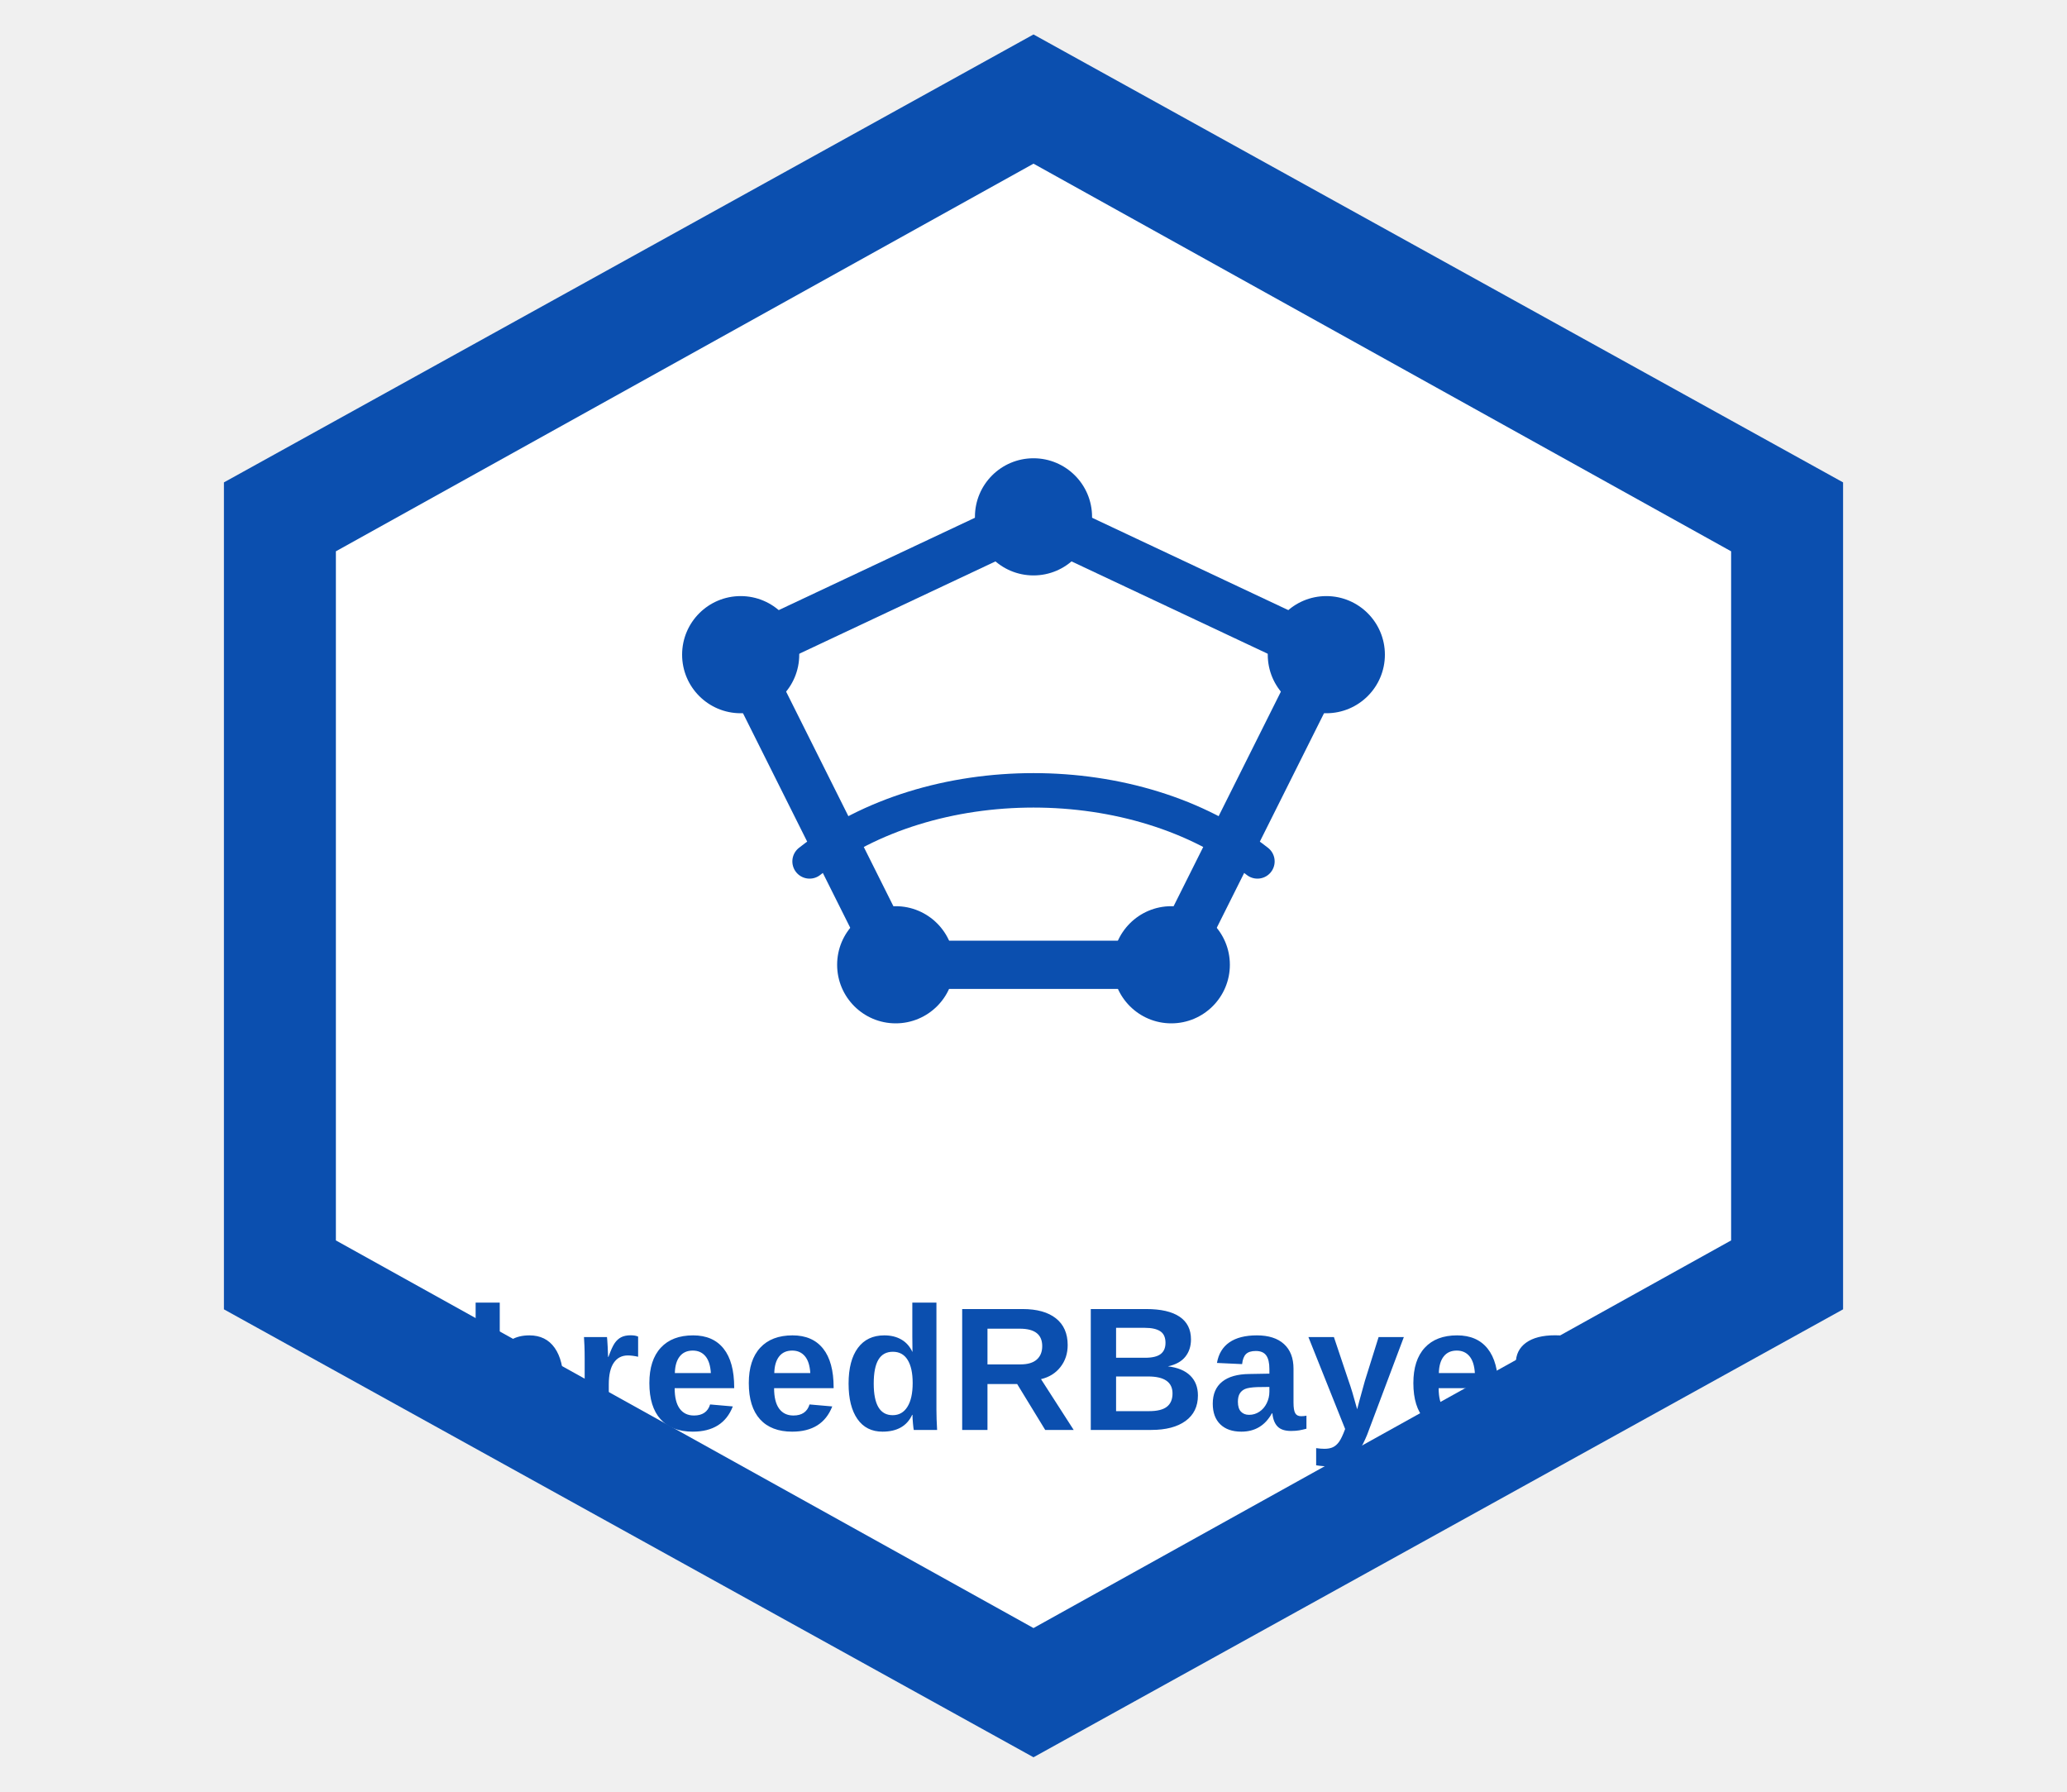
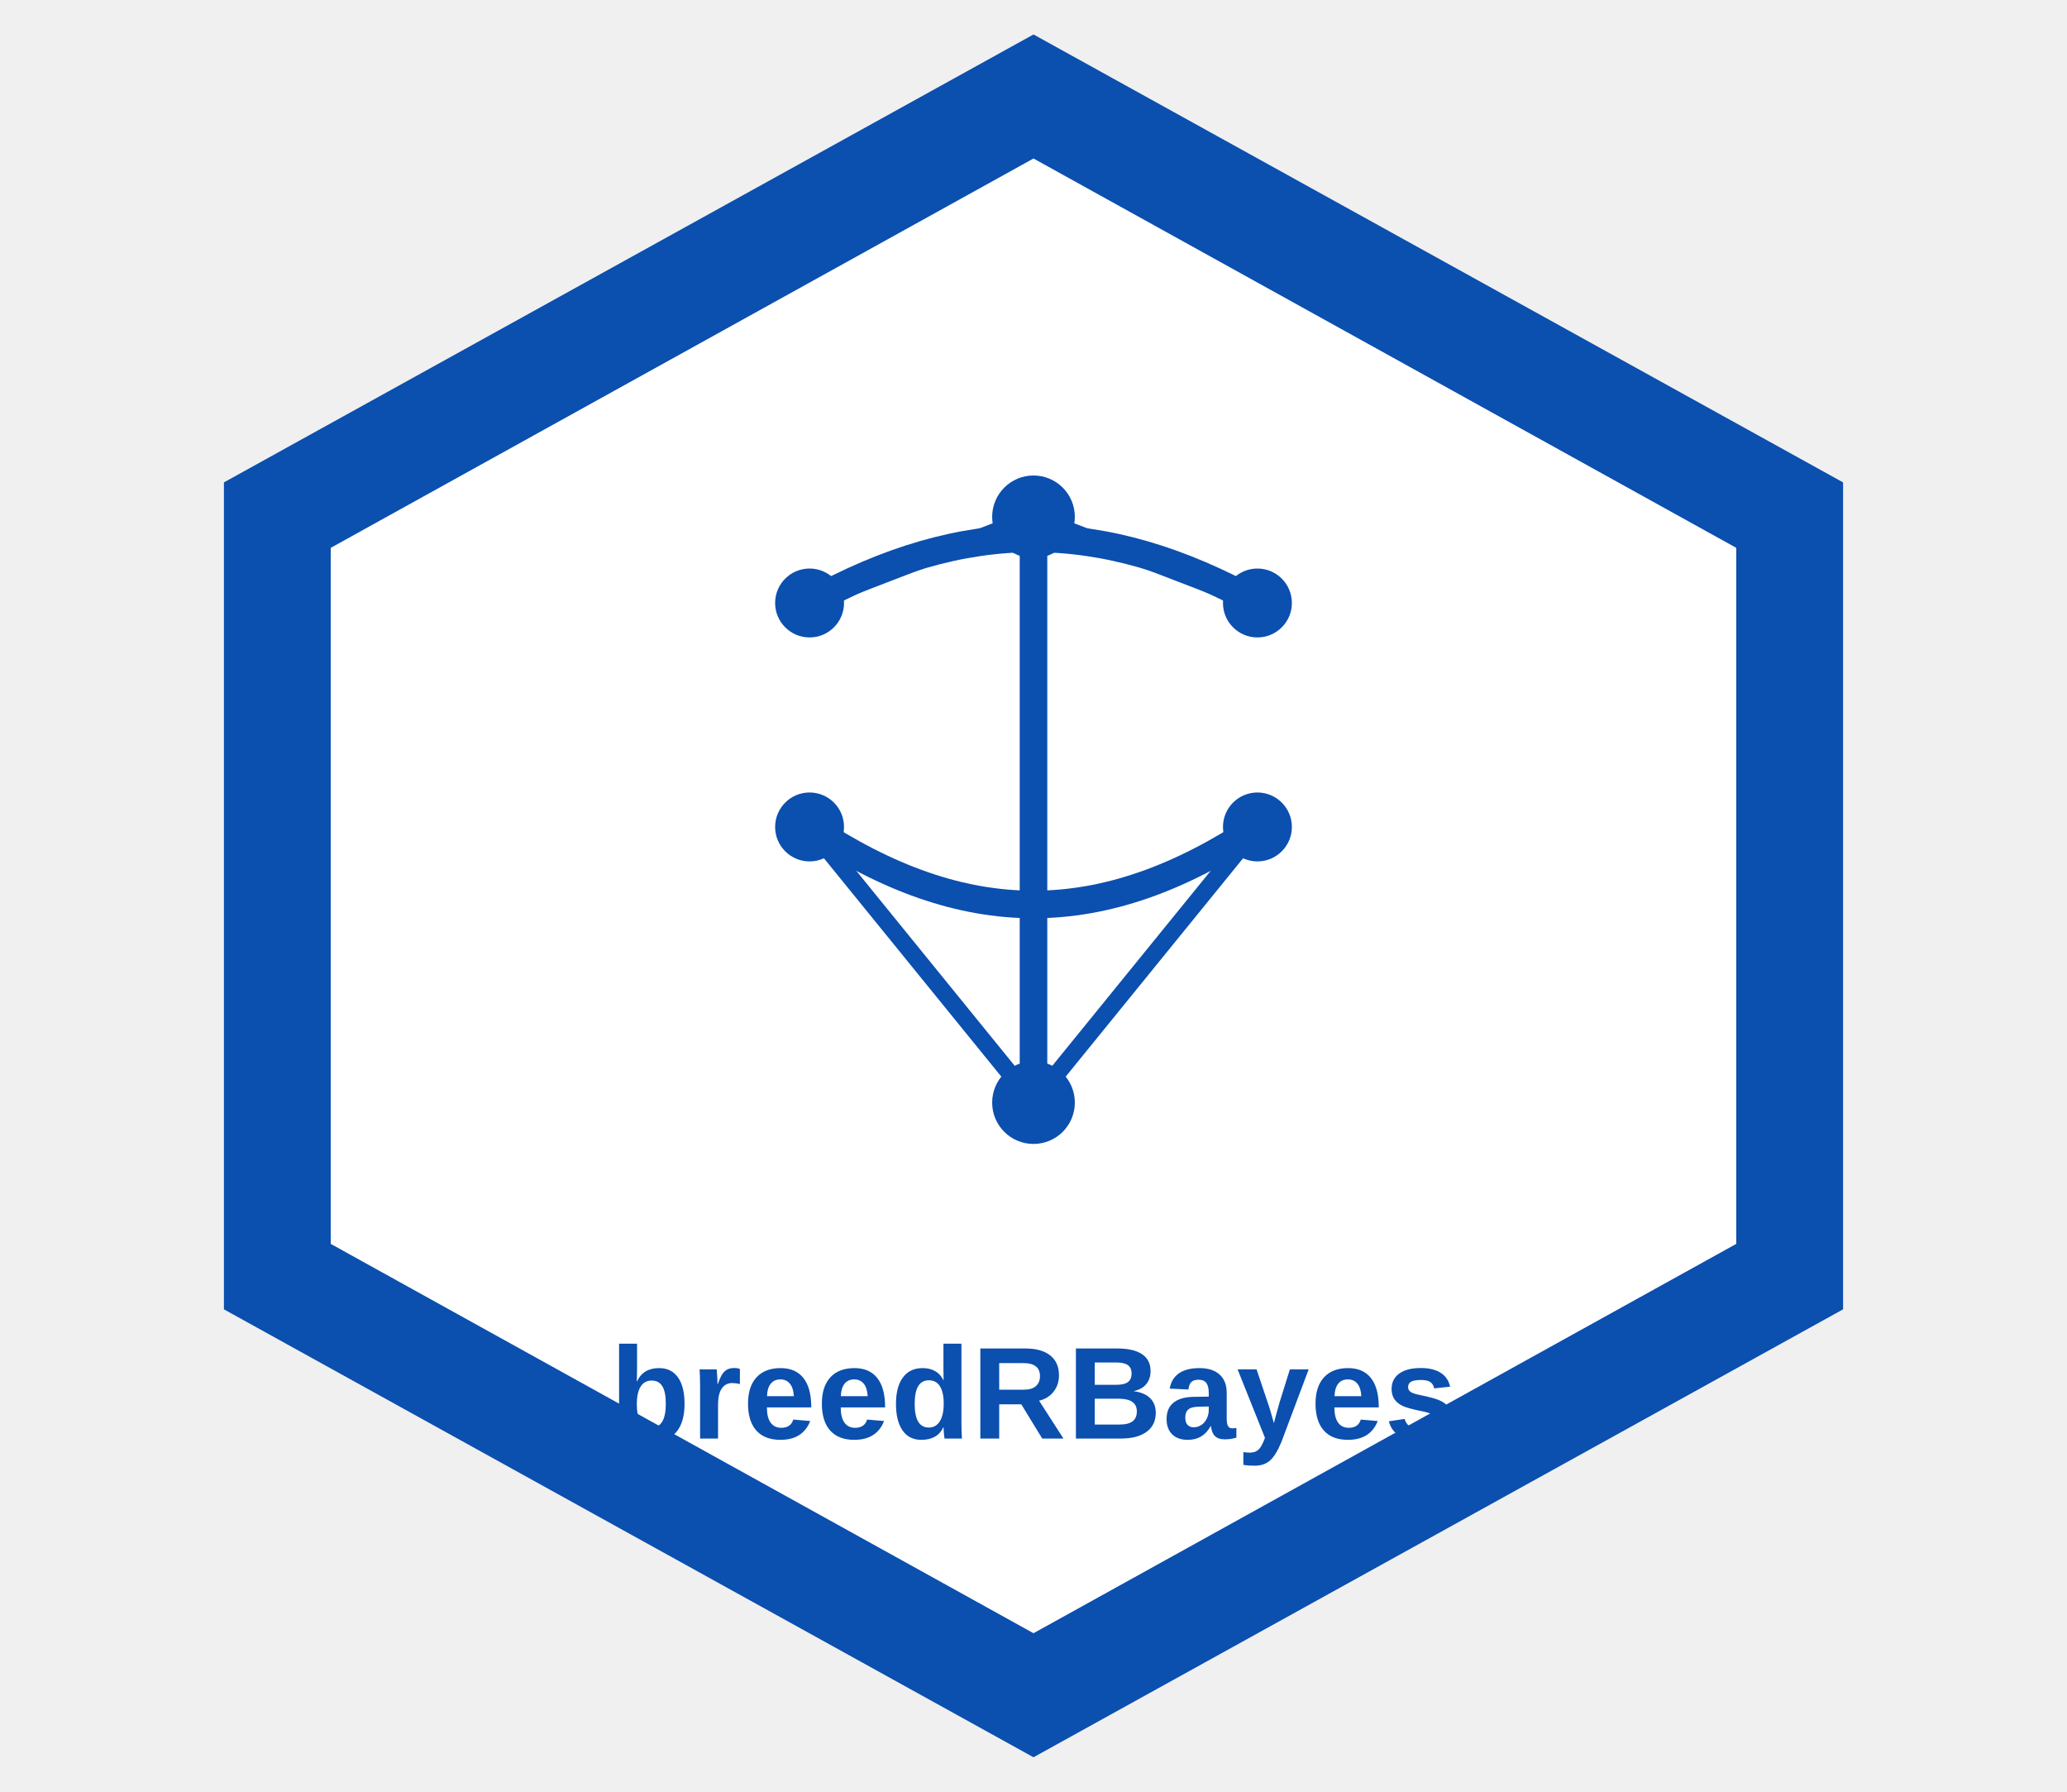
<svg xmlns="http://www.w3.org/2000/svg" viewBox="0 0 1200 1040" role="img" aria-labelledby="title desc">
  <polygon points="600,20 1070,280 1070,760 600,1020 130,760 130,280" fill="#0B4FAF" />
-   <polygon points="600,95 1005,320 1005,720 600,945 195,720 195,320" fill="#FFFFFF" />
-   <path d="M430 380 L600 300 L770 380 L680 560 L520 560 Z" fill="none" stroke="#0B4FAF" stroke-width="28" stroke-linecap="round" stroke-linejoin="round" />
-   <circle cx="430" cy="380" r="34" fill="#0B4FAF" />
-   <circle cx="600" cy="300" r="34" fill="#0B4FAF" />
-   <circle cx="770" cy="380" r="34" fill="#0B4FAF" />
-   <circle cx="680" cy="560" r="34" fill="#0B4FAF" />
-   <circle cx="520" cy="560" r="34" fill="#0B4FAF" />
-   <path d="M470 500 C540 445, 660 445, 730 500" fill="none" stroke="#0B4FAF" stroke-width="20" stroke-linecap="round" />
-   <text x="600" y="830" text-anchor="middle" font-family="Arial, Helvetica, sans-serif" font-size="102" font-weight="700" fill="#0B4FAF" letter-spacing="1">breedRBayes</text>
+   <polygon points="600,92 1008,318 1008,722 600,948 192,722 192,318" fill="#FFFFFF" />
+   <line x1="600" y1="300" x2="600" y2="640" stroke="#0B4FAF" stroke-width="16" stroke-linecap="round" />
+   <path d="M470 350 C560 300, 640 300, 730 350" fill="none" stroke="#0B4FAF" stroke-width="16" stroke-linecap="round" />
+   <path d="M470 480 C560 540, 640 540, 730 480" fill="none" stroke="#0B4FAF" stroke-width="16" stroke-linecap="round" />
+   <line x1="600" y1="300" x2="470" y2="350" stroke="#0B4FAF" stroke-width="10" stroke-linecap="round" />
+   <line x1="600" y1="300" x2="730" y2="350" stroke="#0B4FAF" stroke-width="10" stroke-linecap="round" />
+   <line x1="600" y1="640" x2="470" y2="480" stroke="#0B4FAF" stroke-width="10" stroke-linecap="round" />
+   <line x1="600" y1="640" x2="730" y2="480" stroke="#0B4FAF" stroke-width="10" stroke-linecap="round" />
+   <circle cx="600" cy="300" r="24" fill="#0B4FAF" />
+   <circle cx="470" cy="350" r="20" fill="#0B4FAF" />
+   <circle cx="730" cy="350" r="20" fill="#0B4FAF" />
+   <circle cx="470" cy="480" r="20" fill="#0B4FAF" />
+   <circle cx="730" cy="480" r="20" fill="#0B4FAF" />
+   <circle cx="600" cy="640" r="24" fill="#0B4FAF" />
+   <text x="600" y="835" text-anchor="middle" font-family="Arial, Helvetica, sans-serif" font-size="76" font-weight="700" fill="#0B4FAF" letter-spacing="0.6">breedRBayes</text>
</svg>
